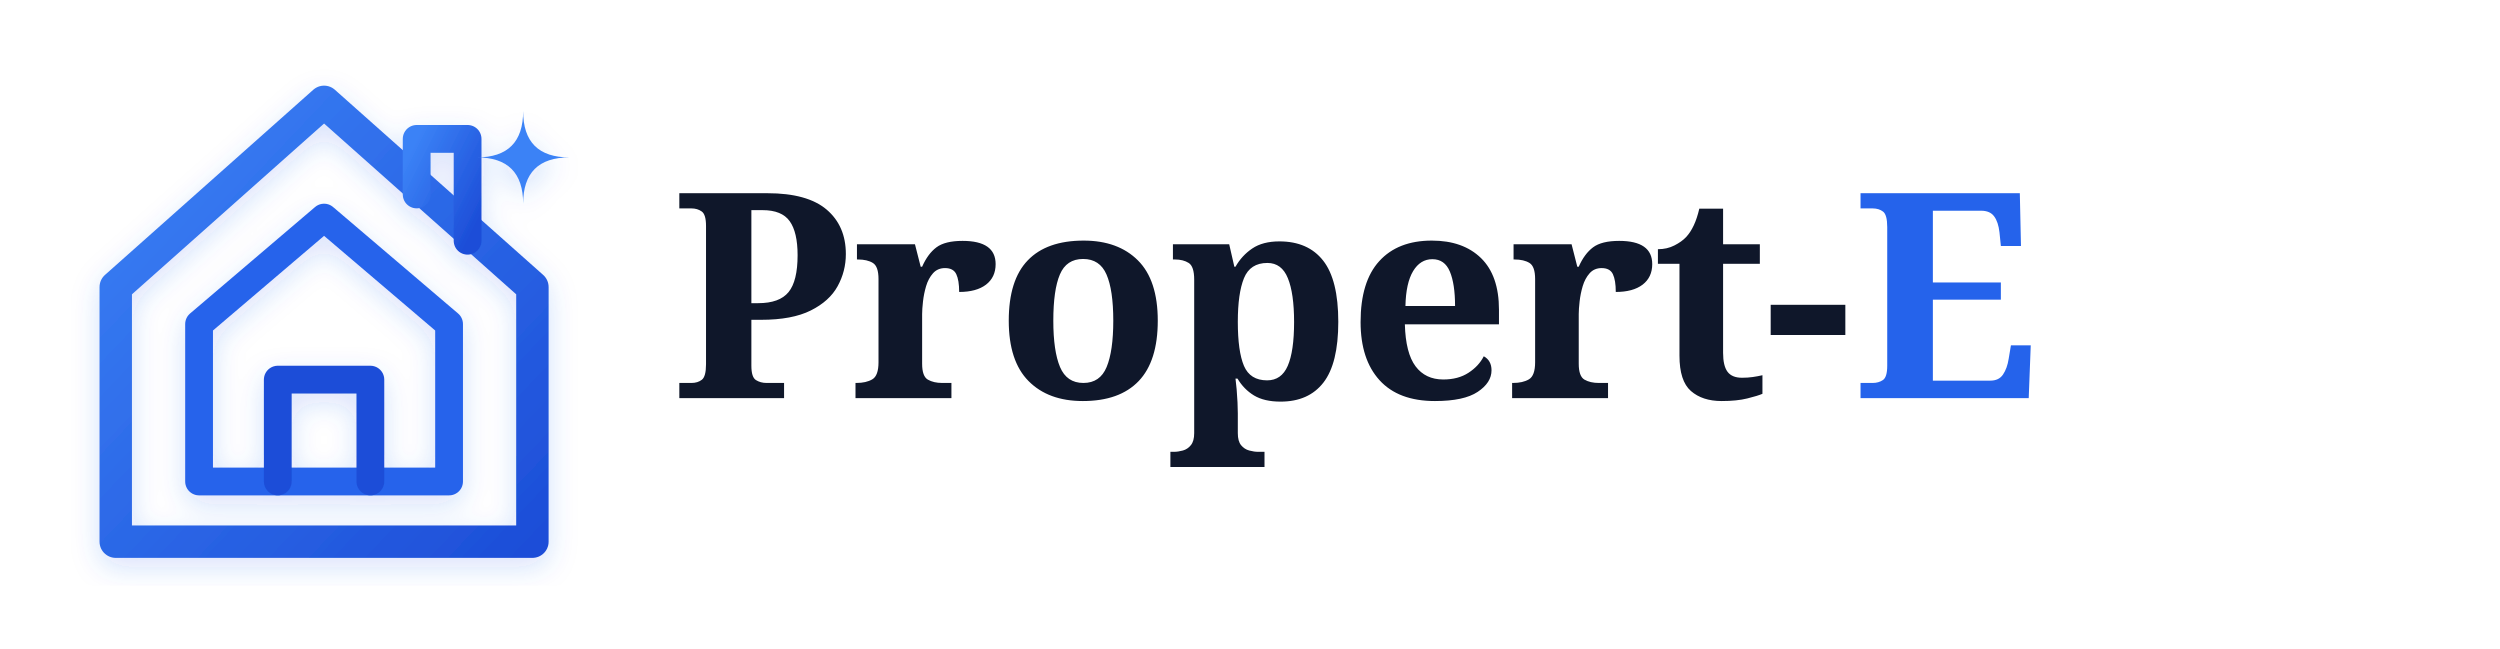
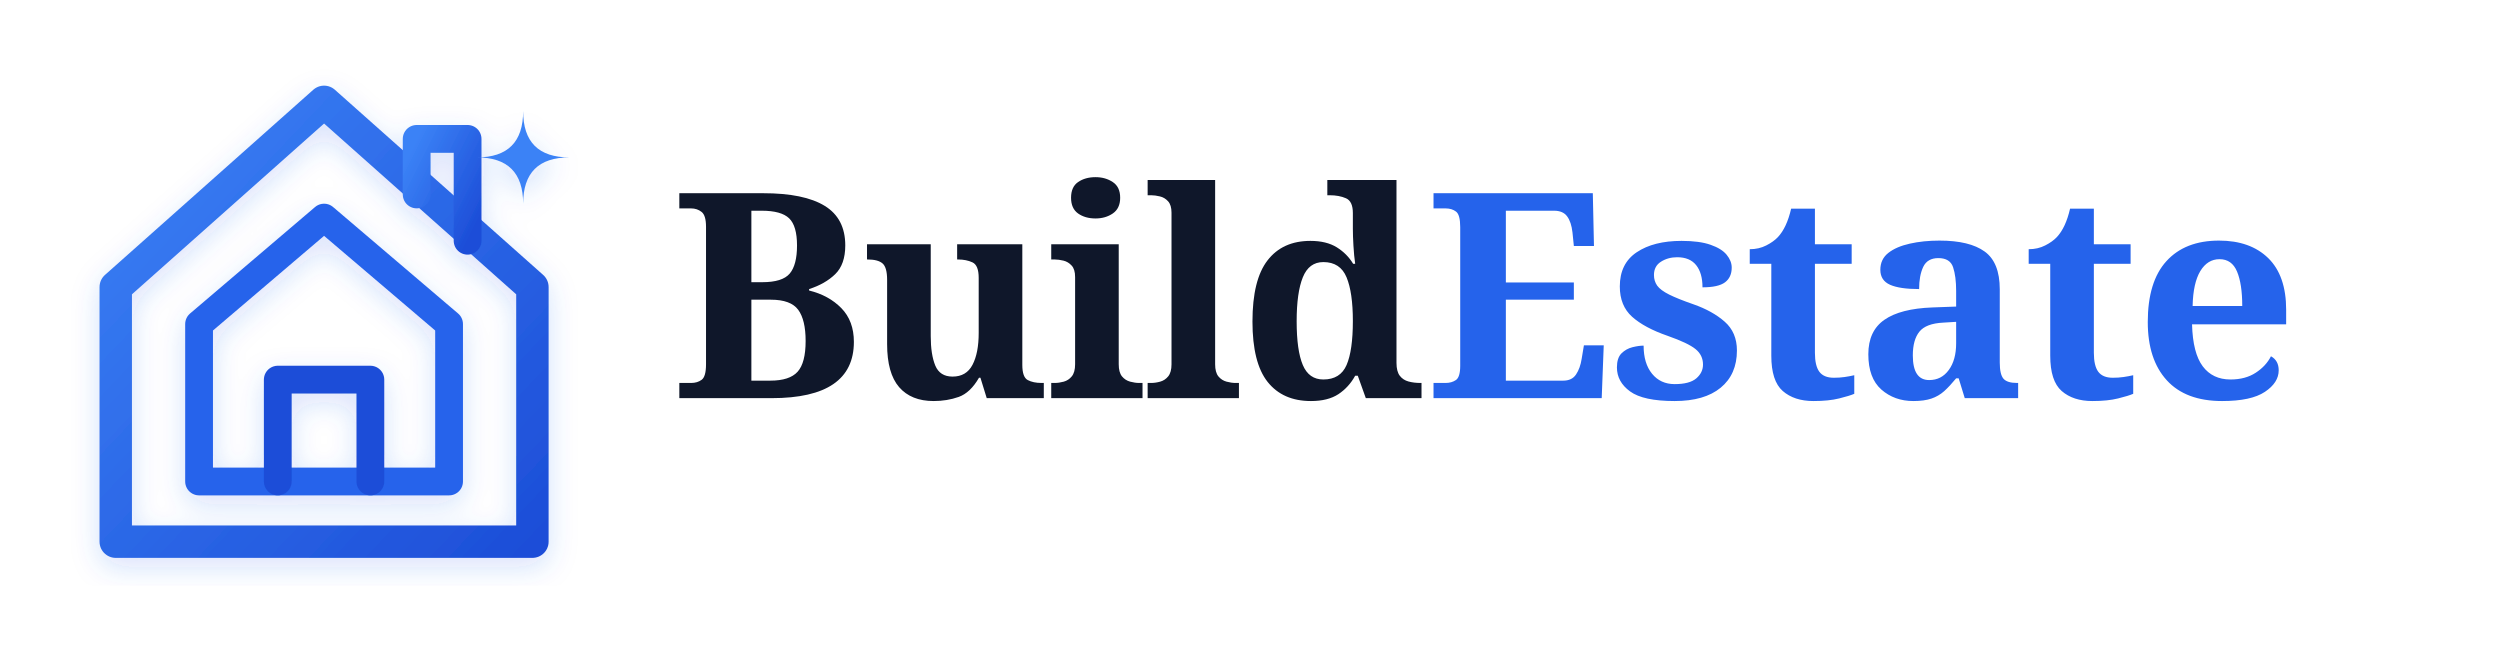
<svg xmlns="http://www.w3.org/2000/svg" viewBox="0 0 540 140" width="100%" height="100%">
  <defs>
    <linearGradient id="blueGradient" x1="0%" y1="0%" x2="100%" y2="100%">
      <stop offset="0%" stop-color="#3B82F6" />
      <stop offset="100%" stop-color="#1D4ED8" />
    </linearGradient>
    <filter id="subtleGlow" x="-10%" y="-10%" width="120%" height="120%">
      <feDropShadow dx="0" dy="2" stdDeviation="3" flood-color="#2563EB" flood-opacity="0.18" />
    </filter>
  </defs>
  <g transform="translate(15, 12)" filter="url(#subtleGlow)">
    <path d="M 55 10 L 10 50 L 10 105 L 100 105 L 100 50 Z" fill="none" stroke="url(#blueGradient)" stroke-width="7" stroke-linecap="round" stroke-linejoin="round" />
    <path d="M 75 30 L 75 18 L 86 18 L 86 40" fill="none" stroke="url(#blueGradient)" stroke-width="6" stroke-linecap="round" stroke-linejoin="round" />
    <path d="M 98 12 Q 98 22 108 22 Q 98 22 98 32 Q 98 22 88 22 Q 98 22 98 12 Z" fill="#3B82F6" />
    <path d="M 55 35 L 28 58 L 28 92 L 82 92 L 82 58 Z" fill="none" stroke="#2563EB" stroke-width="6" stroke-linecap="round" stroke-linejoin="round" />
    <path d="M 45 92 L 45 70 L 65 70 L 65 92" fill="none" stroke="#1D4ED8" stroke-width="6" stroke-linecap="round" stroke-linejoin="round" />
  </g>
  <text x="145" y="86" font-family="'Fraunces', 'Playfair Display', Georgia, serif" font-size="62" font-weight="800" fill="#0F172A" letter-spacing="-1">
-     Propert-<tspan fill="#2563EB">E</tspan>
+     Build<tspan fill="#2563EB">Estate</tspan>
  </text>
</svg>
